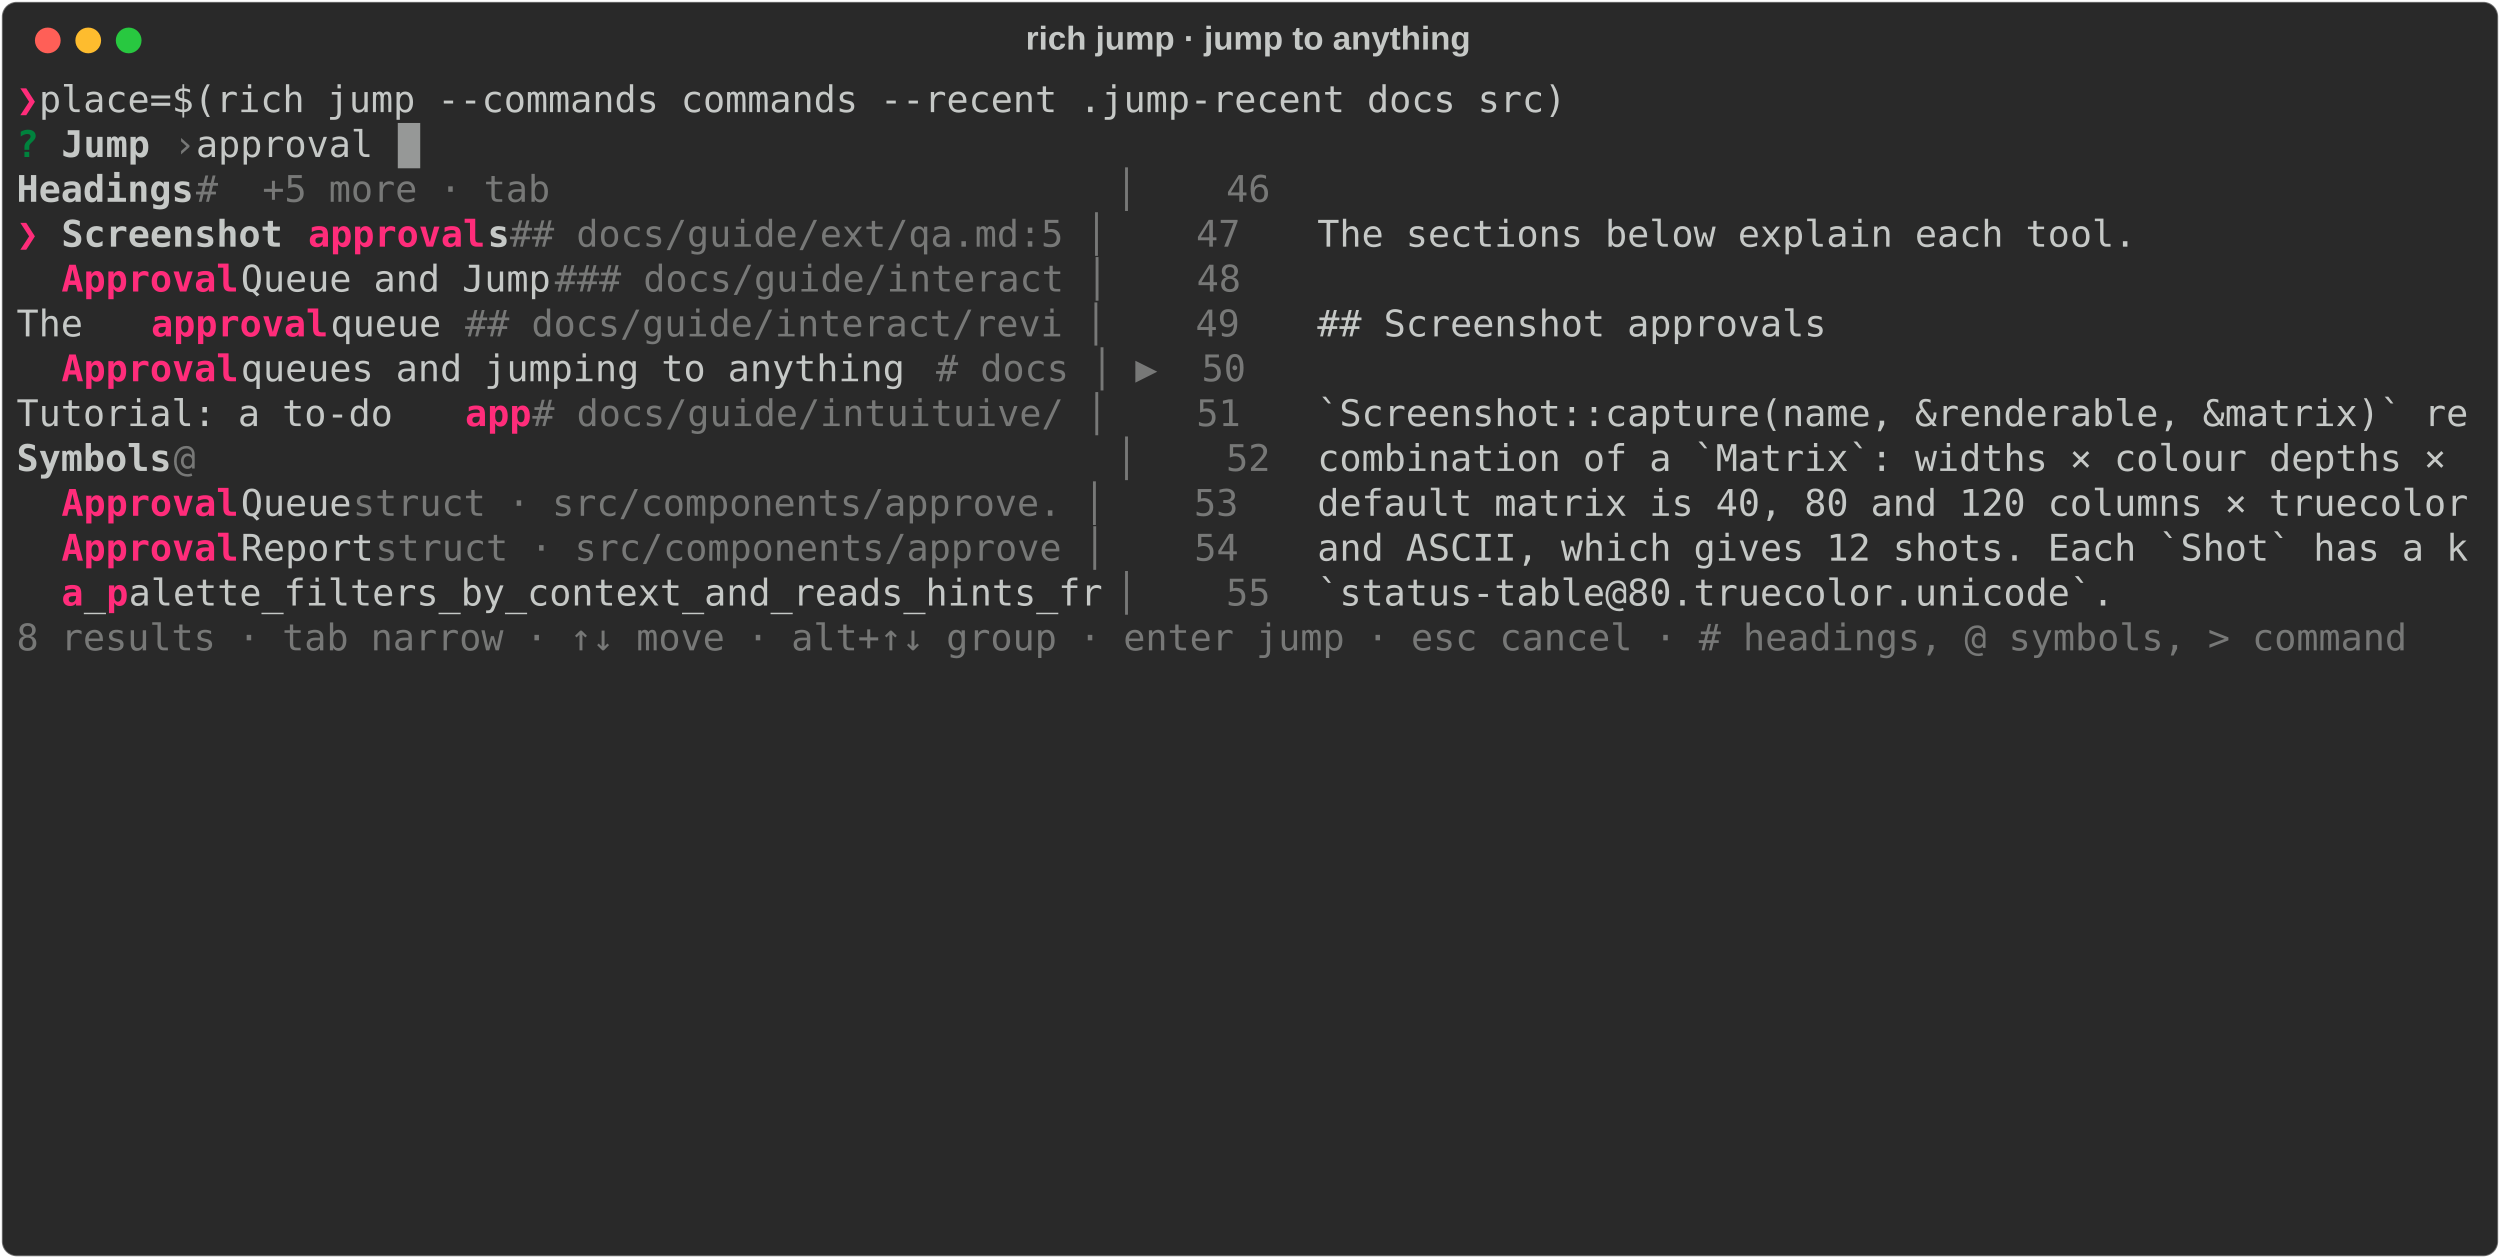
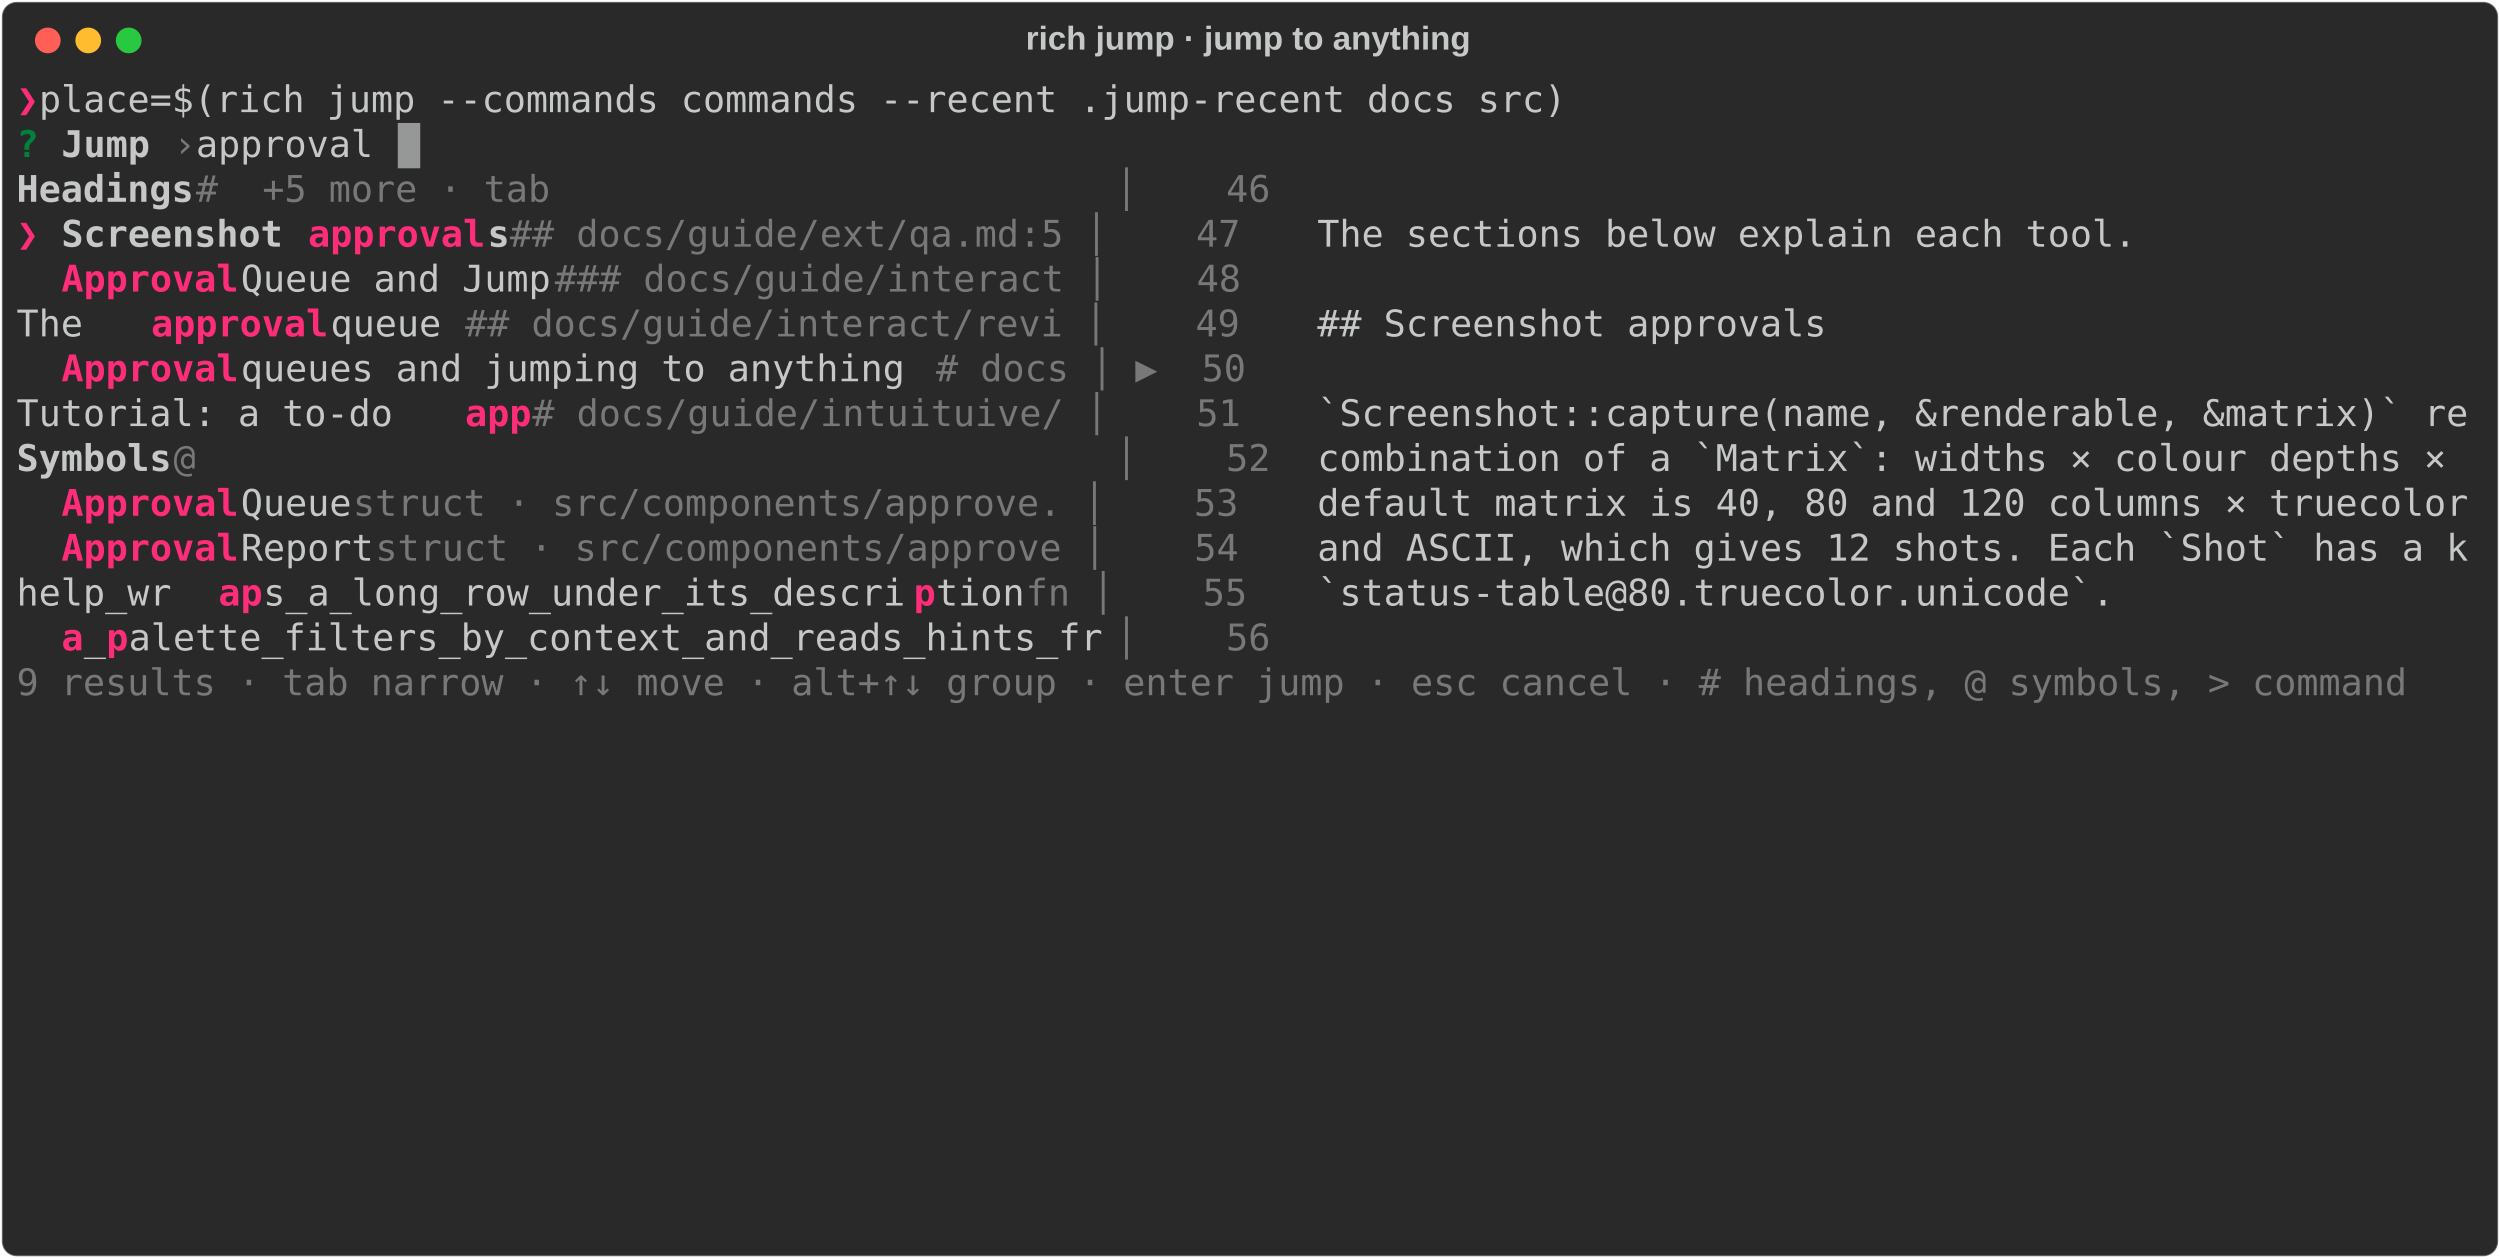
<svg xmlns="http://www.w3.org/2000/svg" class="rich-terminal" viewBox="0 0 1360 684.4">
  <style>

    @font-face {
        font-family: "Fira Code";
        src: local("FiraCode-Regular"),
                url("https://cdnjs.cloudflare.com/ajax/libs/firacode/6.2.0/woff2/FiraCode-Regular.woff2") format("woff2"),
                url("https://cdnjs.cloudflare.com/ajax/libs/firacode/6.2.0/woff/FiraCode-Regular.woff") format("woff");
        font-style: normal;
        font-weight: 400;
    }
    @font-face {
        font-family: "Fira Code";
        src: local("FiraCode-Bold"),
                url("https://cdnjs.cloudflare.com/ajax/libs/firacode/6.2.0/woff2/FiraCode-Bold.woff2") format("woff2"),
                url("https://cdnjs.cloudflare.com/ajax/libs/firacode/6.2.0/woff/FiraCode-Bold.woff") format("woff");
        font-style: bold;
        font-weight: 700;
    }

    .rich-record-matrix {
        font-family: Fira Code, monospace;
        font-size: 20px;
        line-height: 24.4px;
        font-variant-east-asian: full-width;
    }

    .rich-record-title {
        font-size: 18px;
        font-weight: bold;
        font-family: arial;
    }

    .rich-record-r1 { fill: #ff2c7a;font-weight: bold }
.rich-record-r2 { fill: #c5c8c6 }
.rich-record-r3 { fill: #00823d;font-weight: bold }
.rich-record-r4 { fill: #c5c8c6;font-weight: bold }
.rich-record-r5 { fill: #777877 }
    </style>
  <defs>
    <clipPath id="rich-record-clip-terminal">
      <rect x="0" y="0" width="1341.0" height="633.4" />
    </clipPath>
    <clipPath id="rich-record-line-0">
      <rect x="0" y="1.5" width="1342" height="24.65" />
    </clipPath>
    <clipPath id="rich-record-line-1">
      <rect x="0" y="25.9" width="1342" height="24.65" />
    </clipPath>
    <clipPath id="rich-record-line-2">
      <rect x="0" y="50.3" width="1342" height="24.65" />
    </clipPath>
    <clipPath id="rich-record-line-3">
      <rect x="0" y="74.7" width="1342" height="24.65" />
    </clipPath>
    <clipPath id="rich-record-line-4">
      <rect x="0" y="99.1" width="1342" height="24.65" />
    </clipPath>
    <clipPath id="rich-record-line-5">
      <rect x="0" y="123.5" width="1342" height="24.65" />
    </clipPath>
    <clipPath id="rich-record-line-6">
      <rect x="0" y="147.9" width="1342" height="24.65" />
    </clipPath>
    <clipPath id="rich-record-line-7">
      <rect x="0" y="172.3" width="1342" height="24.65" />
    </clipPath>
    <clipPath id="rich-record-line-8">
      <rect x="0" y="196.7" width="1342" height="24.65" />
    </clipPath>
    <clipPath id="rich-record-line-9">
      <rect x="0" y="221.1" width="1342" height="24.65" />
    </clipPath>
    <clipPath id="rich-record-line-10">
      <rect x="0" y="245.5" width="1342" height="24.65" />
    </clipPath>
    <clipPath id="rich-record-line-11">
      <rect x="0" y="269.9" width="1342" height="24.65" />
    </clipPath>
    <clipPath id="rich-record-line-12">
      <rect x="0" y="294.3" width="1342" height="24.65" />
    </clipPath>
    <clipPath id="rich-record-line-13">
      <rect x="0" y="318.7" width="1342" height="24.65" />
    </clipPath>
    <clipPath id="rich-record-line-14">
      <rect x="0" y="343.1" width="1342" height="24.65" />
    </clipPath>
    <clipPath id="rich-record-line-15">
      <rect x="0" y="367.5" width="1342" height="24.65" />
    </clipPath>
    <clipPath id="rich-record-line-16">
      <rect x="0" y="391.9" width="1342" height="24.65" />
    </clipPath>
    <clipPath id="rich-record-line-17">
      <rect x="0" y="416.3" width="1342" height="24.65" />
    </clipPath>
    <clipPath id="rich-record-line-18">
      <rect x="0" y="440.7" width="1342" height="24.65" />
    </clipPath>
    <clipPath id="rich-record-line-19">
      <rect x="0" y="465.1" width="1342" height="24.65" />
    </clipPath>
    <clipPath id="rich-record-line-20">
      <rect x="0" y="489.5" width="1342" height="24.65" />
    </clipPath>
    <clipPath id="rich-record-line-21">
      <rect x="0" y="513.9" width="1342" height="24.65" />
    </clipPath>
    <clipPath id="rich-record-line-22">
      <rect x="0" y="538.3" width="1342" height="24.65" />
    </clipPath>
    <clipPath id="rich-record-line-23">
      <rect x="0" y="562.7" width="1342" height="24.65" />
    </clipPath>
    <clipPath id="rich-record-line-24">
      <rect x="0" y="587.1" width="1342" height="24.65" />
    </clipPath>
  </defs>
  <rect fill="#292929" stroke="rgba(255,255,255,0.35)" stroke-width="1" x="1" y="1" width="1358" height="682.4" rx="8" />
  <text class="rich-record-title" fill="#c5c8c6" text-anchor="middle" x="679" y="27">rich jump · jump to anything</text>
  <g transform="translate(26,22)">
    <circle cx="0" cy="0" r="7" fill="#ff5f57" />
    <circle cx="22" cy="0" r="7" fill="#febc2e" />
    <circle cx="44" cy="0" r="7" fill="#28c840" />
  </g>
  <g transform="translate(9, 41)" clip-path="url(#rich-record-clip-terminal)">
    <g class="rich-record-matrix">
      <text class="rich-record-r1" x="0" y="20" textLength="12.2" clip-path="url(#rich-record-line-0)">❯</text>
      <text class="rich-record-r2" x="12.2" y="20" textLength="1329.8" clip-path="url(#rich-record-line-0)"> place=$(rich jump --commands commands --recent .jump-recent docs src)                                       </text>
      <text class="rich-record-r2" x="1342" y="20" textLength="12.2" clip-path="url(#rich-record-line-0)">
</text>
      <text class="rich-record-r3" x="0" y="44.4" textLength="12.2" clip-path="url(#rich-record-line-1)">?</text>
      <text class="rich-record-r4" x="24.4" y="44.4" textLength="48.8" clip-path="url(#rich-record-line-1)">Jump</text>
      <text class="rich-record-r5" x="85.4" y="44.4" textLength="12.2" clip-path="url(#rich-record-line-1)">›</text>
      <text class="rich-record-r2" x="97.6" y="44.4" textLength="1244.4" clip-path="url(#rich-record-line-1)"> approval                                                                                             </text>
      <text class="rich-record-r2" x="1342" y="44.4" textLength="12.2" clip-path="url(#rich-record-line-1)">
</text>
      <text class="rich-record-r4" x="0" y="68.8" textLength="97.6" clip-path="url(#rich-record-line-2)">Headings</text>
      <text class="rich-record-r5" x="97.6" y="68.8" textLength="207.4" clip-path="url(#rich-record-line-2)"> #  +5 more · tab</text>
      <text class="rich-record-r5" x="597.8" y="68.8" textLength="109.8" clip-path="url(#rich-record-line-2)"> │    46 </text>
      <text class="rich-record-r2" x="1342" y="68.8" textLength="12.2" clip-path="url(#rich-record-line-2)">
</text>
      <text class="rich-record-r1" x="0" y="93.2" textLength="24.4" clip-path="url(#rich-record-line-3)">❯ </text>
      <text class="rich-record-r4" x="24.4" y="93.2" textLength="134.2" clip-path="url(#rich-record-line-3)">Screenshot </text>
      <text class="rich-record-r1" x="158.6" y="93.2" textLength="97.6" clip-path="url(#rich-record-line-3)">approval</text>
      <text class="rich-record-r4" x="256.2" y="93.2" textLength="12.2" clip-path="url(#rich-record-line-3)">s</text>
      <text class="rich-record-r5" x="268.4" y="93.2" textLength="439.2" clip-path="url(#rich-record-line-3)">  ## docs/guide/ext/qa.md:5 │    47 </text>
      <text class="rich-record-r2" x="707.6" y="93.2" textLength="634.4" clip-path="url(#rich-record-line-3)">The sections below explain each tool.               </text>
      <text class="rich-record-r2" x="1342" y="93.2" textLength="12.2" clip-path="url(#rich-record-line-3)">
</text>
      <text class="rich-record-r1" x="24.4" y="117.6" textLength="97.6" clip-path="url(#rich-record-line-4)">Approval</text>
      <text class="rich-record-r2" x="122" y="117.6" textLength="170.8" clip-path="url(#rich-record-line-4)">Queue and Jump</text>
      <text class="rich-record-r5" x="292.8" y="117.6" textLength="414.8" clip-path="url(#rich-record-line-4)">  ### docs/guide/interact │    48 </text>
      <text class="rich-record-r2" x="1342" y="117.6" textLength="12.2" clip-path="url(#rich-record-line-4)">
</text>
      <text class="rich-record-r2" x="0" y="142" textLength="73.2" clip-path="url(#rich-record-line-5)">  The </text>
      <text class="rich-record-r1" x="73.2" y="142" textLength="97.6" clip-path="url(#rich-record-line-5)">approval</text>
      <text class="rich-record-r2" x="170.8" y="142" textLength="73.2" clip-path="url(#rich-record-line-5)"> queue</text>
      <text class="rich-record-r5" x="244" y="142" textLength="463.6" clip-path="url(#rich-record-line-5)">  ## docs/guide/interact/revi │    49 </text>
      <text class="rich-record-r2" x="707.6" y="142" textLength="634.4" clip-path="url(#rich-record-line-5)">## Screenshot approvals                             </text>
      <text class="rich-record-r2" x="1342" y="142" textLength="12.2" clip-path="url(#rich-record-line-5)">
</text>
      <text class="rich-record-r1" x="24.4" y="166.4" textLength="97.6" clip-path="url(#rich-record-line-6)">Approval</text>
      <text class="rich-record-r2" x="122" y="166.4" textLength="378.2" clip-path="url(#rich-record-line-6)"> queues and jumping to anything</text>
      <text class="rich-record-r5" x="500.2" y="166.4" textLength="207.4" clip-path="url(#rich-record-line-6)">  # docs │ ▶  50 </text>
      <text class="rich-record-r2" x="1342" y="166.4" textLength="12.2" clip-path="url(#rich-record-line-6)">
</text>
      <text class="rich-record-r2" x="0" y="190.8" textLength="244" clip-path="url(#rich-record-line-7)">  Tutorial: a to-do </text>
      <text class="rich-record-r1" x="244" y="190.8" textLength="36.6" clip-path="url(#rich-record-line-7)">app</text>
      <text class="rich-record-r5" x="280.6" y="190.8" textLength="427" clip-path="url(#rich-record-line-7)">  # docs/guide/intuituive/ │    51 </text>
      <text class="rich-record-r2" x="707.6" y="190.8" textLength="634.4" clip-path="url(#rich-record-line-7)">`Screenshot::capture(name, &amp;renderable, &amp;matrix)` re</text>
      <text class="rich-record-r2" x="1342" y="190.8" textLength="12.2" clip-path="url(#rich-record-line-7)">
</text>
      <text class="rich-record-r4" x="0" y="215.2" textLength="85.4" clip-path="url(#rich-record-line-8)">Symbols</text>
      <text class="rich-record-r5" x="85.4" y="215.2" textLength="24.4" clip-path="url(#rich-record-line-8)"> @</text>
      <text class="rich-record-r5" x="597.8" y="215.2" textLength="109.8" clip-path="url(#rich-record-line-8)"> │    52 </text>
      <text class="rich-record-r2" x="707.6" y="215.2" textLength="634.4" clip-path="url(#rich-record-line-8)">combination of a `Matrix`: widths × colour depths × </text>
      <text class="rich-record-r2" x="1342" y="215.2" textLength="12.2" clip-path="url(#rich-record-line-8)">
</text>
      <text class="rich-record-r1" x="24.4" y="239.6" textLength="97.6" clip-path="url(#rich-record-line-9)">Approval</text>
      <text class="rich-record-r2" x="122" y="239.6" textLength="61" clip-path="url(#rich-record-line-9)">Queue</text>
      <text class="rich-record-r5" x="183" y="239.6" textLength="524.6" clip-path="url(#rich-record-line-9)">  struct · src/components/approve. │    53 </text>
      <text class="rich-record-r2" x="707.6" y="239.6" textLength="634.4" clip-path="url(#rich-record-line-9)">default matrix is 40, 80 and 120 columns × truecolor</text>
      <text class="rich-record-r2" x="1342" y="239.6" textLength="12.2" clip-path="url(#rich-record-line-9)">
</text>
      <text class="rich-record-r1" x="24.4" y="264" textLength="97.6" clip-path="url(#rich-record-line-10)">Approval</text>
      <text class="rich-record-r2" x="122" y="264" textLength="73.2" clip-path="url(#rich-record-line-10)">Report</text>
      <text class="rich-record-r5" x="195.2" y="264" textLength="512.4" clip-path="url(#rich-record-line-10)">  struct · src/components/approve │    54 </text>
      <text class="rich-record-r2" x="707.6" y="264" textLength="634.4" clip-path="url(#rich-record-line-10)">and ASCII, which gives 12 shots. Each `Shot` has a k</text>
      <text class="rich-record-r2" x="1342" y="264" textLength="12.2" clip-path="url(#rich-record-line-10)">
</text>
-       <text class="rich-record-r1" x="24.4" y="288.4" textLength="12.2" clip-path="url(#rich-record-line-11)">a</text>
-       <text class="rich-record-r2" x="36.6" y="288.4" textLength="12.2" clip-path="url(#rich-record-line-11)">_</text>
-       <text class="rich-record-r1" x="48.8" y="288.4" textLength="12.2" clip-path="url(#rich-record-line-11)">p</text>
-       <text class="rich-record-r2" x="61" y="288.4" textLength="536.8" clip-path="url(#rich-record-line-11)">alette_filters_by_context_and_reads_hints_fr</text>
-       <text class="rich-record-r5" x="597.8" y="288.4" textLength="109.8" clip-path="url(#rich-record-line-11)"> │    55 </text>
+       <text class="rich-record-r2" x="0" y="288.4" textLength="109.8" clip-path="url(#rich-record-line-11)">  help_wr</text>
+       <text class="rich-record-r1" x="109.8" y="288.4" textLength="24.4" clip-path="url(#rich-record-line-11)">ap</text>
+       <text class="rich-record-r2" x="134.2" y="288.4" textLength="353.8" clip-path="url(#rich-record-line-11)">s_a_long_row_under_its_descri</text>
+       <text class="rich-record-r1" x="488" y="288.4" textLength="12.2" clip-path="url(#rich-record-line-11)">p</text>
+       <text class="rich-record-r2" x="500.2" y="288.4" textLength="48.8" clip-path="url(#rich-record-line-11)">tion</text>
+       <text class="rich-record-r5" x="549" y="288.4" textLength="158.6" clip-path="url(#rich-record-line-11)">  fn │    55 </text>
      <text class="rich-record-r2" x="707.6" y="288.4" textLength="634.4" clip-path="url(#rich-record-line-11)">`status-table@80.truecolor.unicode`.                </text>
      <text class="rich-record-r2" x="1342" y="288.4" textLength="12.2" clip-path="url(#rich-record-line-11)">
</text>
-       <text class="rich-record-r5" x="0" y="312.8" textLength="1342" clip-path="url(#rich-record-line-12)">  8 results · tab narrow · ↑↓ move · alt+↑↓ group · enter jump · esc cancel · # headings, @ symbols, &gt; command</text>
+       <text class="rich-record-r1" x="24.4" y="312.8" textLength="12.2" clip-path="url(#rich-record-line-12)">a</text>
+       <text class="rich-record-r2" x="36.6" y="312.8" textLength="12.2" clip-path="url(#rich-record-line-12)">_</text>
+       <text class="rich-record-r1" x="48.8" y="312.8" textLength="12.2" clip-path="url(#rich-record-line-12)">p</text>
+       <text class="rich-record-r2" x="61" y="312.8" textLength="536.8" clip-path="url(#rich-record-line-12)">alette_filters_by_context_and_reads_hints_fr</text>
+       <text class="rich-record-r5" x="597.8" y="312.8" textLength="109.8" clip-path="url(#rich-record-line-12)"> │    56 </text>
      <text class="rich-record-r2" x="1342" y="312.8" textLength="12.2" clip-path="url(#rich-record-line-12)">
</text>
+       <text class="rich-record-r5" x="0" y="337.2" textLength="1342" clip-path="url(#rich-record-line-13)">  9 results · tab narrow · ↑↓ move · alt+↑↓ group · enter jump · esc cancel · # headings, @ symbols, &gt; command</text>
      <text class="rich-record-r2" x="1342" y="337.2" textLength="12.2" clip-path="url(#rich-record-line-13)">
</text>
      <text class="rich-record-r2" x="1342" y="361.6" textLength="12.2" clip-path="url(#rich-record-line-14)">
</text>
      <text class="rich-record-r2" x="1342" y="386" textLength="12.2" clip-path="url(#rich-record-line-15)">
</text>
      <text class="rich-record-r2" x="1342" y="410.4" textLength="12.2" clip-path="url(#rich-record-line-16)">
</text>
      <text class="rich-record-r2" x="1342" y="434.8" textLength="12.2" clip-path="url(#rich-record-line-17)">
</text>
      <text class="rich-record-r2" x="1342" y="459.2" textLength="12.2" clip-path="url(#rich-record-line-18)">
</text>
      <text class="rich-record-r2" x="1342" y="483.6" textLength="12.2" clip-path="url(#rich-record-line-19)">
</text>
      <text class="rich-record-r2" x="1342" y="508" textLength="12.2" clip-path="url(#rich-record-line-20)">
</text>
      <text class="rich-record-r2" x="1342" y="532.4" textLength="12.2" clip-path="url(#rich-record-line-21)">
</text>
      <text class="rich-record-r2" x="1342" y="556.8" textLength="12.2" clip-path="url(#rich-record-line-22)">
</text>
      <text class="rich-record-r2" x="1342" y="581.2" textLength="12.2" clip-path="url(#rich-record-line-23)">
</text>
      <text class="rich-record-r2" x="1342" y="605.6" textLength="12.2" clip-path="url(#rich-record-line-24)">
</text>
      <rect x="207.4" y="25.9" width="12.2" height="24.65" fill="#c5c8c6" opacity="0.7" />
    </g>
  </g>
</svg>
